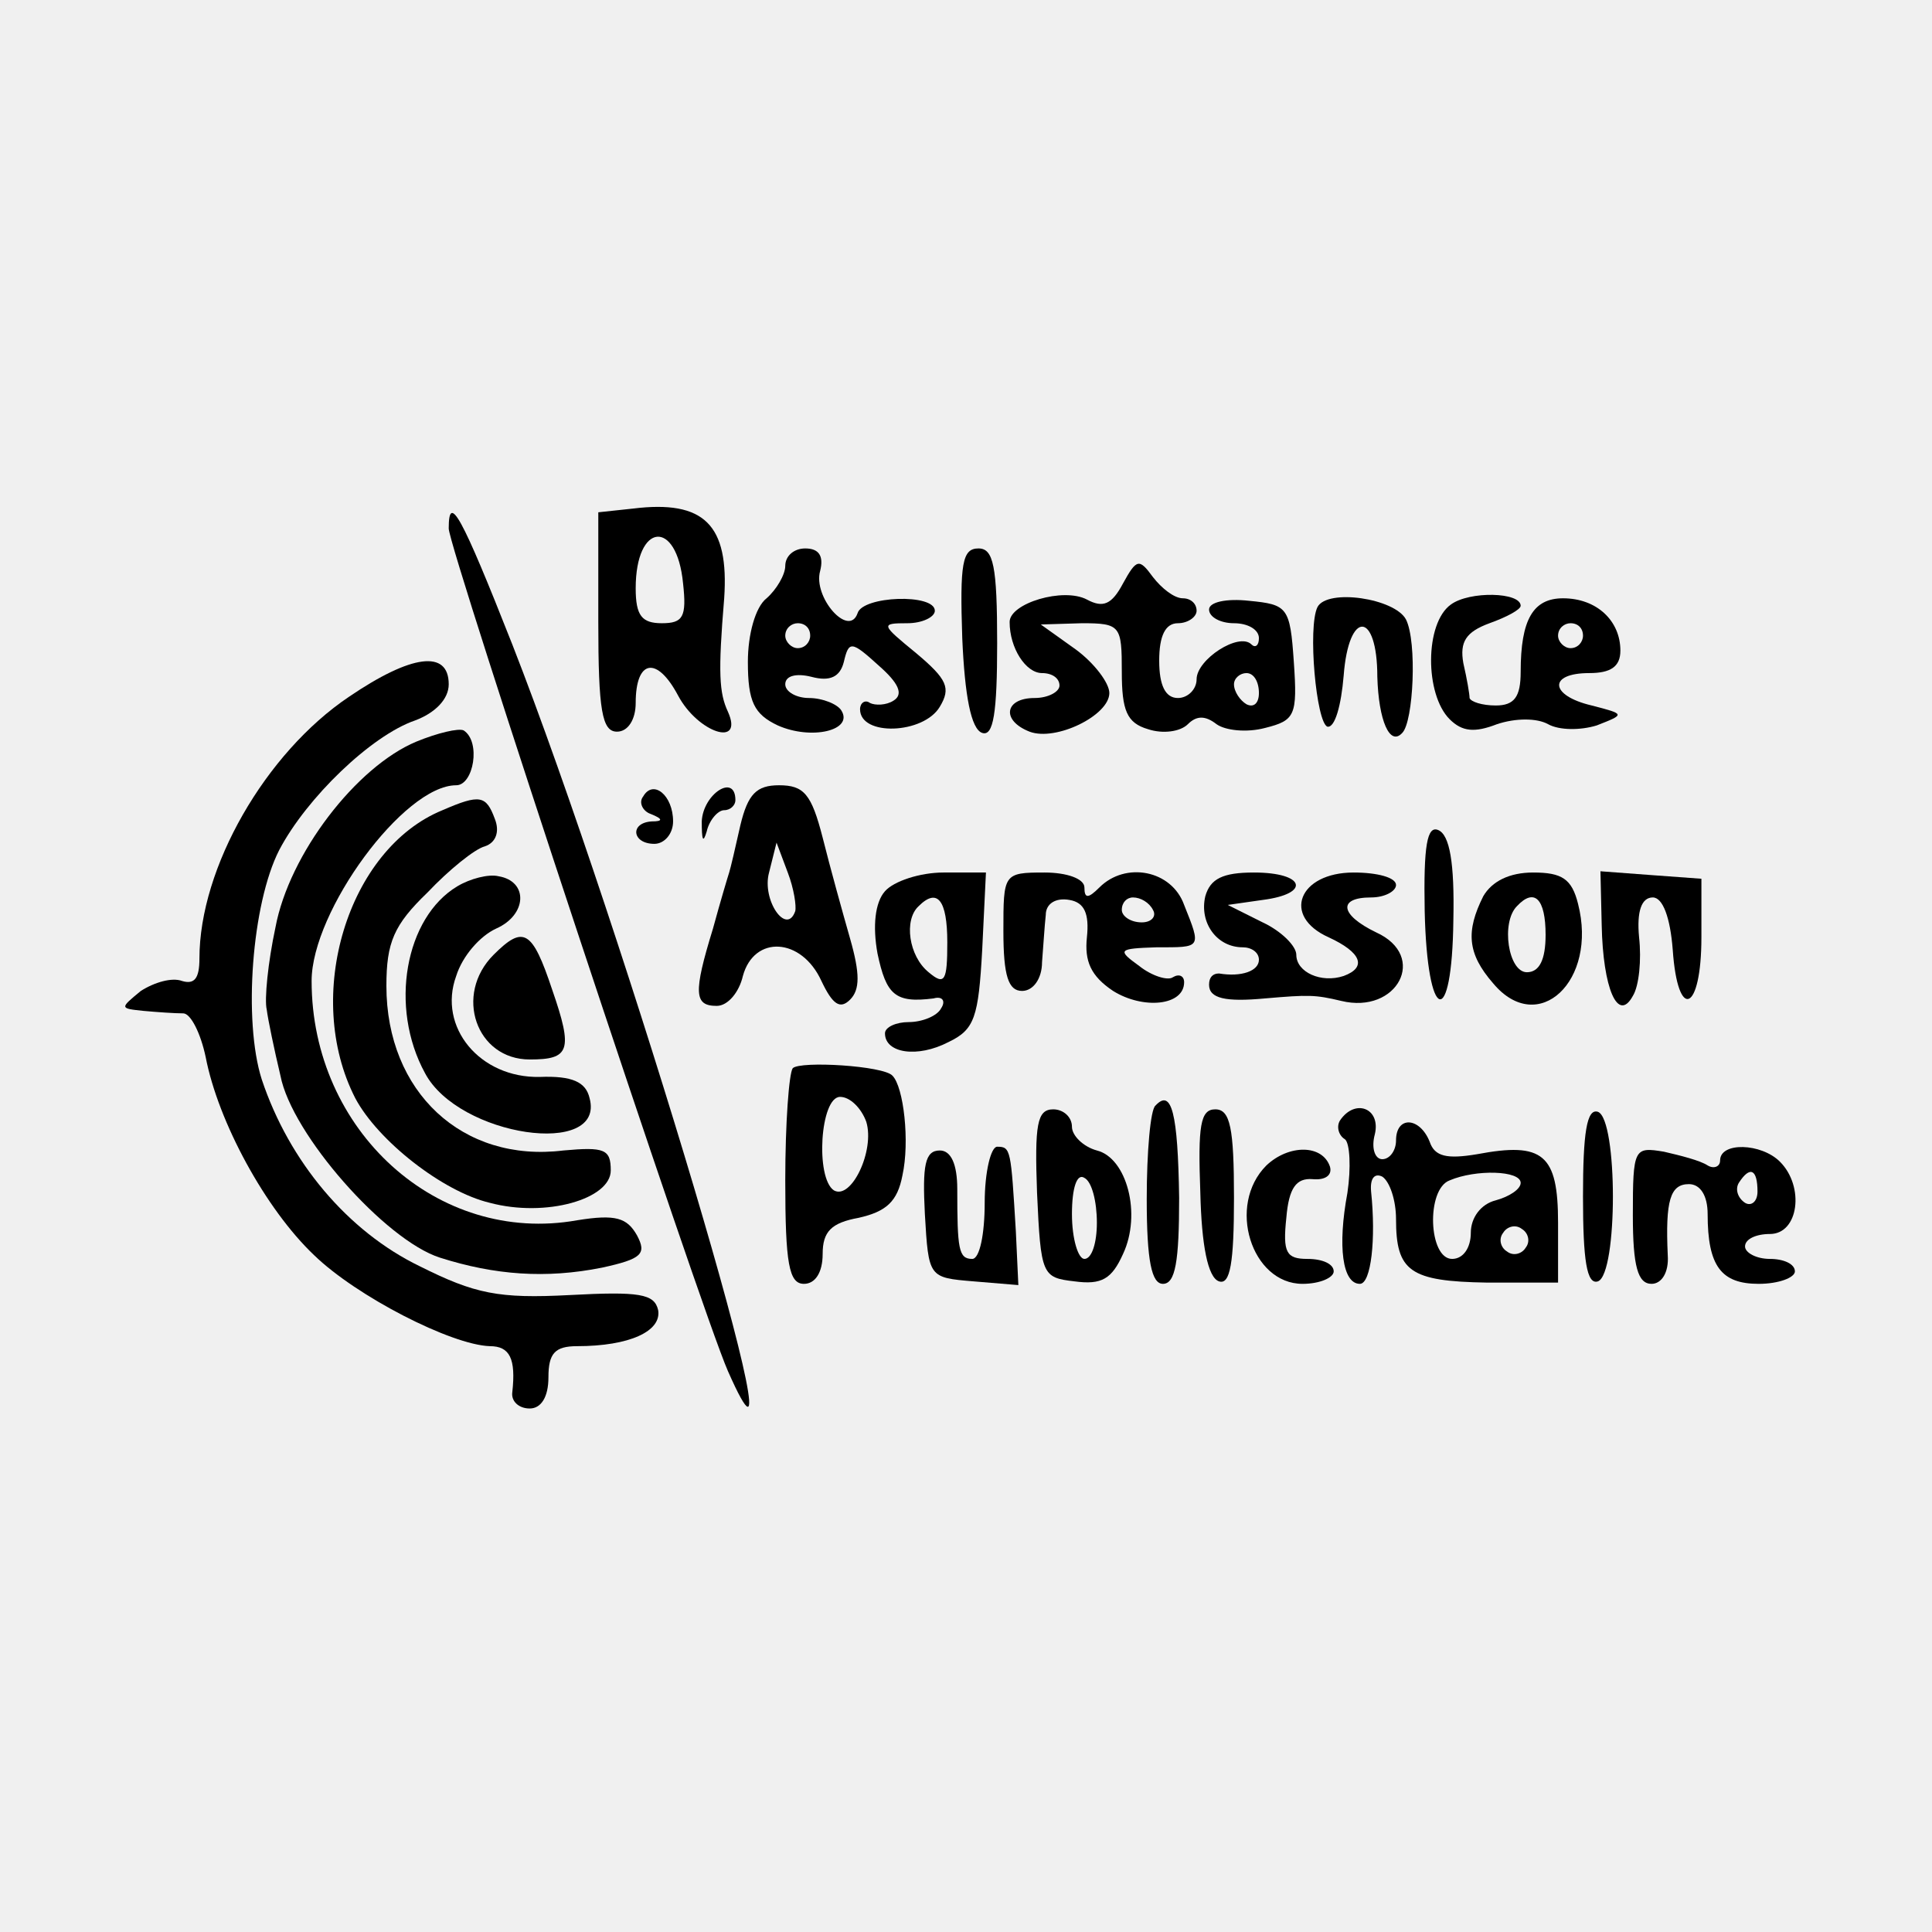
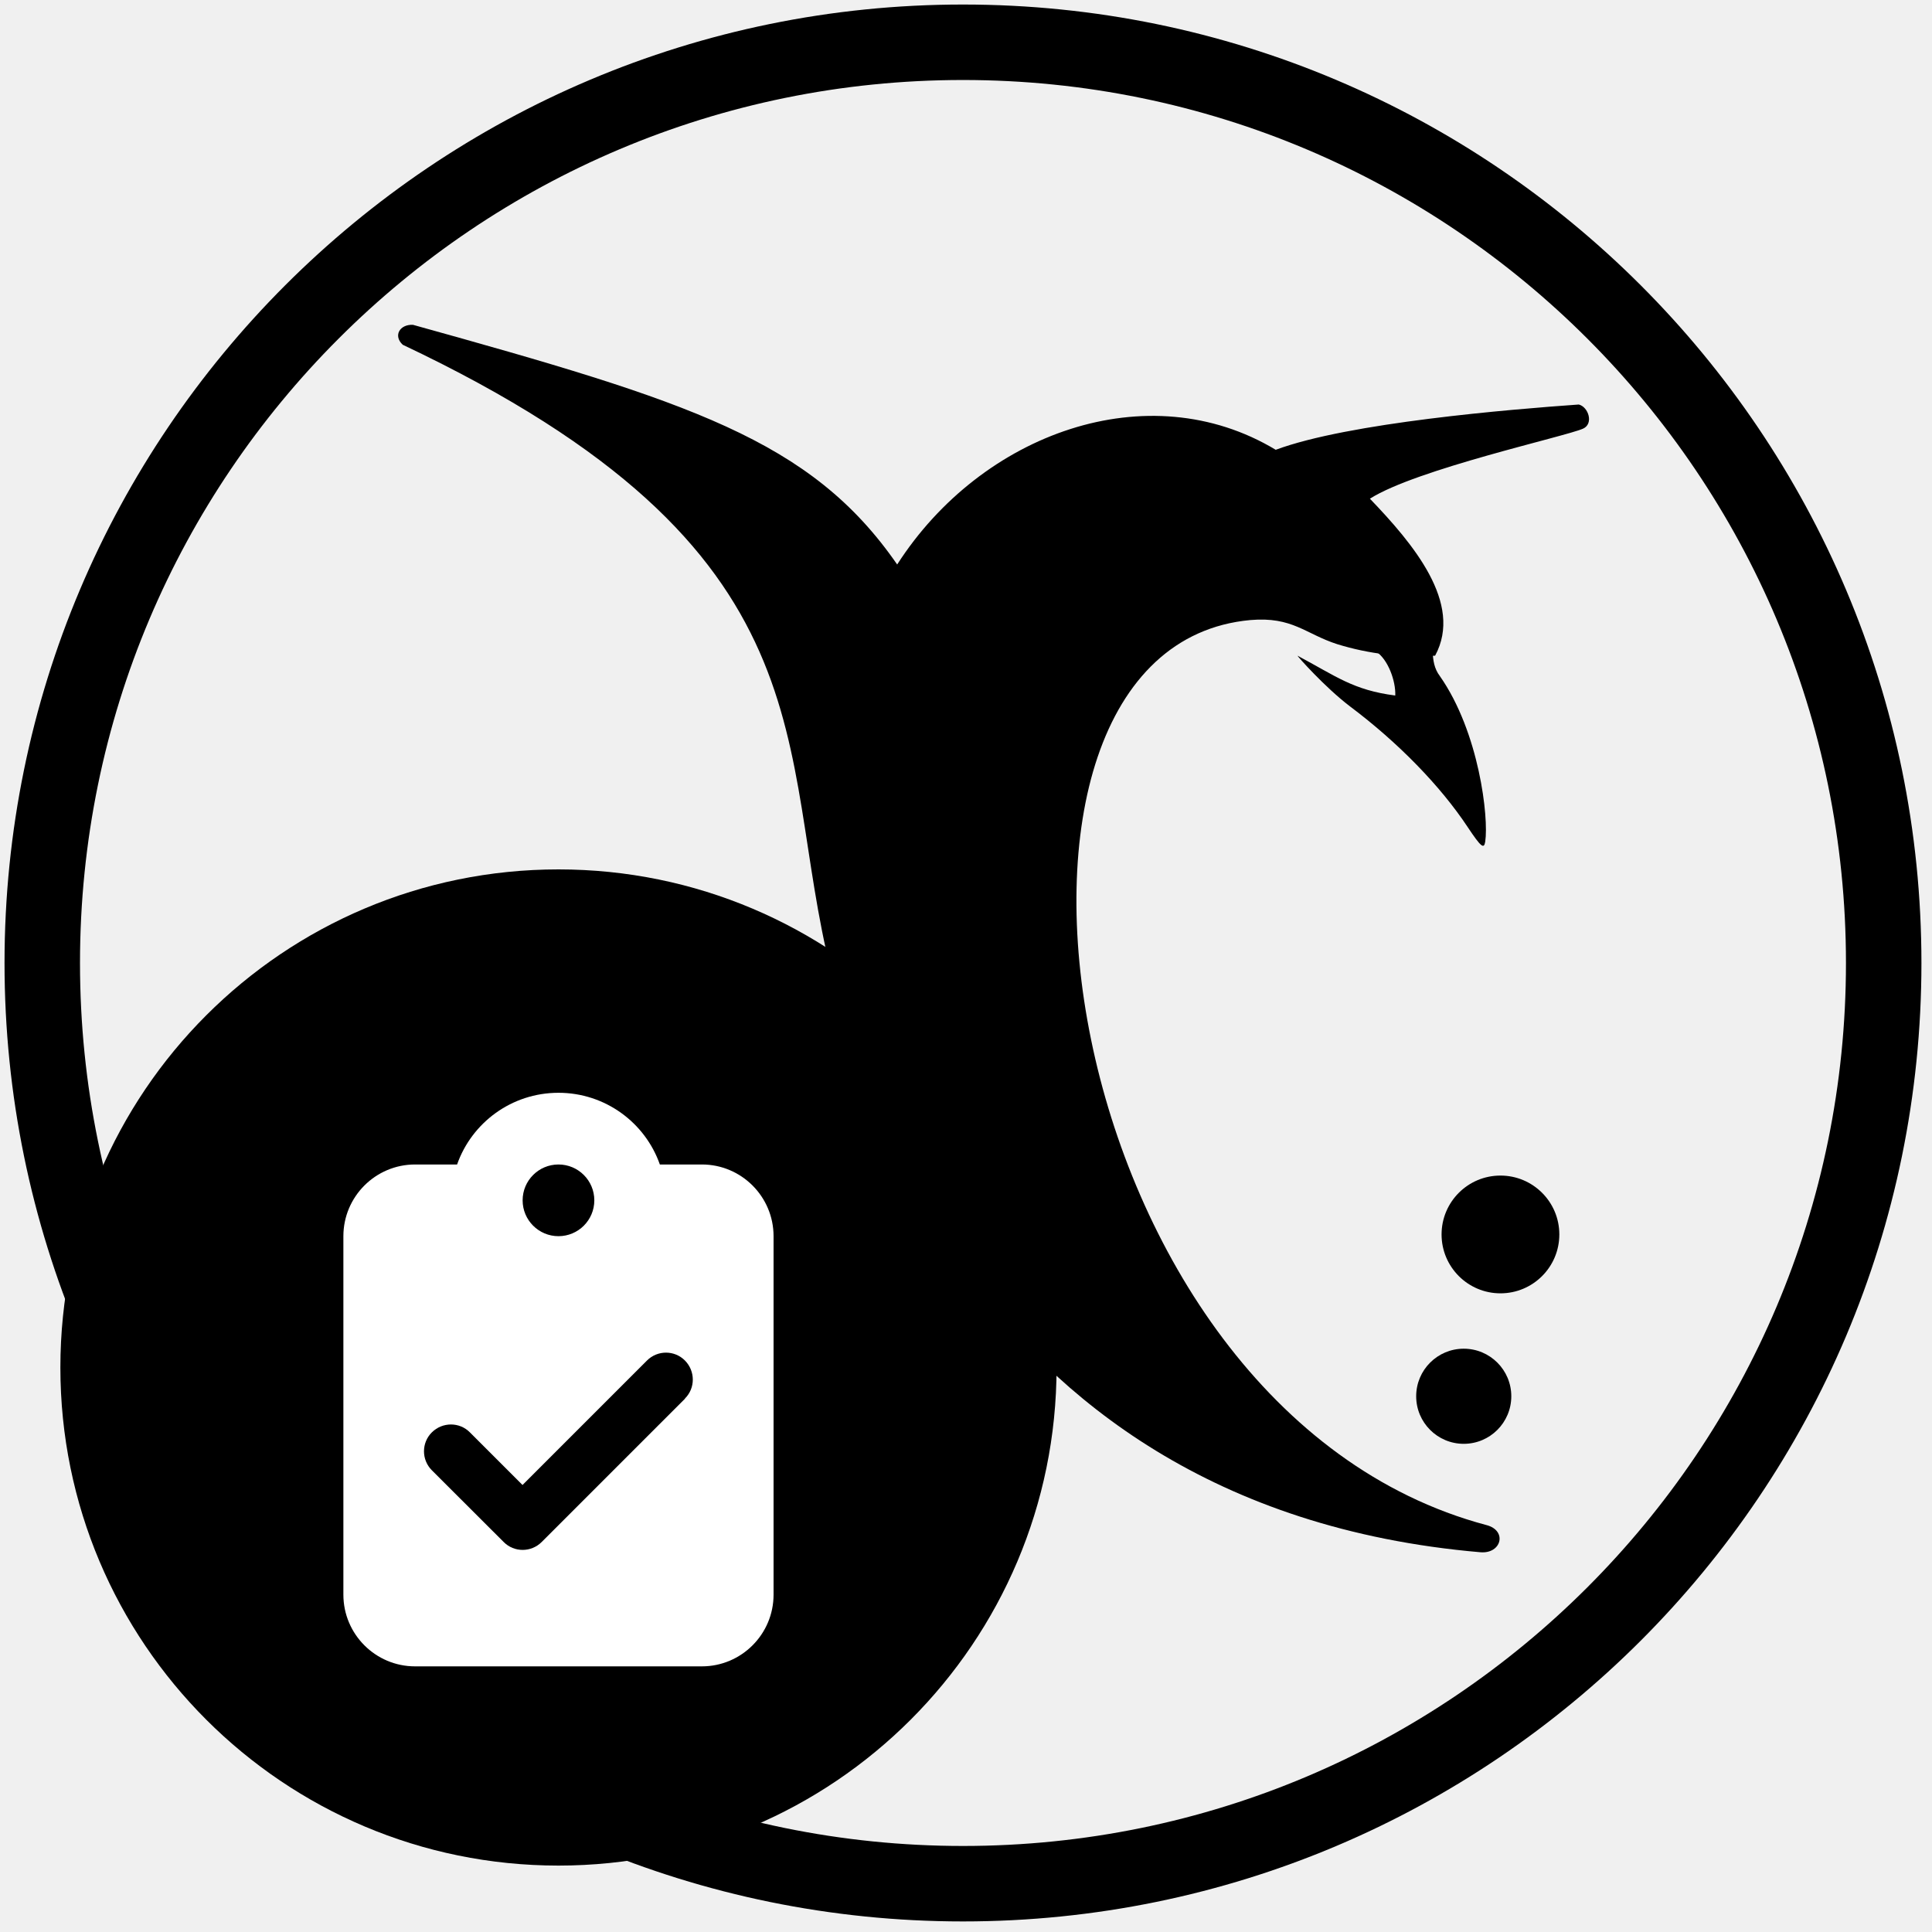
- <svg xmlns="http://www.w3.org/2000/svg" version="1.0" width="155pt" height="155pt" viewBox="0 0 155 155" preserveAspectRatio="xMidYMid meet">
-   <g transform="translate(0,155) scale(0.1,-0.1)" fill="#000000" stroke="none">
-     <path d="M508 1142 l-28 -3 0 -88 c0 -71 3 -88 15 -88 9 0 15 10 15 23 0 35 17 38 34 6 16 -30 53 -42 40 -13 -7 15 -8 31 -3 91 4 59 -16 79 -73 72z m40 -60 c3 -27 0 -32 -17 -32 -16 0 -21 6 -21 28 0 53 33 56 38 4z" />
-     <path d="M360 1126 c0 -16 202 -626 224 -676 68 -154 -83 353 -173 583 -41 104 -51 122 -51 93z" />
-     <path d="M630 1096 c0 -7 -7 -19 -15 -26 -9 -7 -15 -29 -15 -51 0 -32 5 -42 24 -51 27 -12 61 -4 51 12 -3 5 -15 10 -26 10 -10 0 -19 5 -19 11 0 7 9 9 21 6 15 -4 23 0 26 12 4 17 6 17 28 -3 16 -14 20 -23 12 -28 -6 -4 -15 -4 -19 -2 -4 3 -8 0 -8 -5 0 -22 51 -20 64 2 9 15 6 22 -19 43 -28 23 -29 24 -7 24 12 0 22 5 22 10 0 14 -58 12 -62 -2 -7 -20 -36 13 -30 34 3 12 -1 18 -12 18 -9 0 -16 -6 -16 -14z m20 -56 c0 -5 -4 -10 -10 -10 -5 0 -10 5 -10 10 0 6 5 10 10 10 6 0 10 -4 10 -10z" />
-     <path d="M772 1038 c2 -46 7 -73 16 -76 9 -3 12 16 12 72 0 62 -3 76 -15 76 -13 0 -15 -12 -13 -72z" />
-     <path d="M901 1082 c-9 -17 -16 -20 -29 -13 -19 10 -62 -3 -62 -18 0 -21 13 -41 26 -41 8 0 14 -4 14 -10 0 -5 -9 -10 -20 -10 -24 0 -27 -18 -4 -27 21 -8 64 13 64 31 0 8 -12 24 -27 35 l-28 20 33 1 c31 0 32 -2 32 -39 0 -31 4 -41 21 -46 12 -4 26 -2 32 4 7 7 14 7 23 0 7 -5 24 -7 39 -3 24 6 26 10 23 53 -3 44 -5 46 -36 49 -18 2 -32 -1 -32 -7 0 -6 9 -11 20 -11 11 0 20 -5 20 -12 0 -6 -3 -8 -6 -5 -10 10 -44 -12 -44 -28 0 -8 -7 -15 -15 -15 -10 0 -15 10 -15 30 0 20 5 30 15 30 8 0 15 5 15 10 0 6 -5 10 -11 10 -7 0 -17 8 -24 17 -11 15 -13 15 -24 -5z m109 -88 c0 -8 -4 -12 -10 -9 -5 3 -10 10 -10 16 0 5 5 9 10 9 6 0 10 -7 10 -16z" />
-     <path d="M1164 1065 c-21 -15 -21 -72 -1 -92 10 -10 20 -11 38 -4 15 5 32 5 41 0 9 -5 26 -5 39 -1 23 9 23 9 -4 16 -34 8 -35 26 -2 26 17 0 25 5 25 18 0 24 -19 42 -46 42 -24 0 -34 -17 -34 -59 0 -20 -5 -27 -20 -27 -11 0 -20 3 -21 6 0 3 -2 15 -5 28 -3 17 2 25 21 32 14 5 25 11 25 14 0 11 -41 12 -56 1z m106 -25 c0 -5 -4 -10 -10 -10 -5 0 -10 5 -10 10 0 6 5 10 10 10 6 0 10 -4 10 -10z" />
-     <path d="M1057 1063 c-8 -16 -1 -93 8 -96 6 -1 11 17 13 41 4 53 27 52 27 -1 1 -35 10 -56 20 -45 9 9 12 73 3 91 -9 17 -63 25 -71 10z" />
-     <path d="M280 991 c-67 -45 -120 -137 -120 -210 0 -16 -4 -21 -14 -18 -8 3 -22 -1 -33 -8 -17 -14 -17 -14 2 -16 11 -1 25 -2 32 -2 6 0 14 -16 18 -35 10 -52 48 -122 87 -159 34 -33 110 -72 141 -73 16 0 21 -10 18 -37 -1 -7 5 -13 14 -13 9 0 15 9 15 25 0 19 5 25 23 25 42 0 68 12 65 29 -3 13 -15 15 -71 12 -57 -3 -76 1 -120 23 -58 28 -105 84 -127 150 -15 47 -8 141 14 184 22 42 74 92 109 104 16 6 27 17 27 29 0 28 -30 24 -80 -10z" />
-     <path d="M334 955 c-48 -20 -102 -90 -113 -149 -6 -28 -9 -58 -7 -66 1 -8 6 -32 11 -53 9 -47 84 -132 128 -146 44 -14 85 -17 130 -8 32 7 36 11 28 26 -8 14 -17 17 -48 12 -112 -20 -213 72 -213 192 0 56 74 157 116 157 14 0 20 35 6 44 -4 2 -21 -2 -38 -9z" />
-     <path d="M516 911 c-4 -5 0 -12 6 -14 10 -4 10 -6 1 -6 -18 -1 -16 -18 2 -18 8 0 15 8 15 18 0 21 -16 34 -24 20z" />
-     <path d="M563 891 c0 -15 1 -18 4 -8 2 9 9 17 14 17 5 0 9 4 9 8 0 22 -26 5 -27 -17z" />
-     <path d="M594 888 c-4 -18 -8 -35 -9 -38 -1 -3 -7 -23 -13 -45 -16 -52 -15 -62 3 -62 9 0 18 11 21 24 9 33 47 31 63 -4 9 -19 15 -23 23 -15 8 8 8 21 0 49 -6 21 -16 57 -22 81 -9 35 -15 42 -35 42 -18 0 -25 -7 -31 -32z m44 -69 c-7 -20 -27 9 -21 31 l6 24 9 -24 c5 -13 7 -27 6 -31z" />
-     <path d="M355 900 c-76 -31 -112 -149 -70 -231 18 -34 70 -75 108 -84 45 -12 97 3 97 26 0 17 -5 19 -38 16 -81 -10 -142 47 -142 132 0 35 6 49 33 75 17 18 38 35 46 37 9 3 12 12 8 22 -7 19 -12 20 -42 7z" />
-     <path d="M1143 819 c2 -90 22 -96 23 -7 1 46 -3 68 -12 72 -9 4 -12 -12 -11 -65z" />
-     <path d="M367 839 c-42 -25 -55 -97 -26 -150 27 -51 145 -68 132 -20 -3 13 -14 18 -40 17 -48 -1 -82 40 -67 81 5 16 19 32 32 38 25 11 26 38 2 42 -8 2 -23 -2 -33 -8z" />
-     <path d="M710 835 c-8 -9 -10 -28 -6 -50 7 -33 14 -40 45 -36 7 2 10 -2 6 -8 -3 -6 -15 -11 -26 -11 -10 0 -19 -4 -19 -9 0 -16 26 -20 51 -7 21 10 24 20 27 74 l3 62 -34 0 c-19 0 -40 -7 -47 -15z m50 -41 c0 -31 -2 -35 -15 -24 -16 13 -20 42 -8 53 15 15 23 5 23 -29z" />
-     <path d="M805 803 c0 -36 4 -48 15 -48 9 0 16 10 16 23 1 12 2 29 3 38 0 9 8 14 19 12 12 -2 16 -11 14 -30 -2 -19 3 -31 21 -43 24 -15 57 -12 57 7 0 5 -4 7 -9 4 -4 -3 -17 1 -27 9 -18 13 -17 14 14 15 36 0 36 -1 22 34 -10 28 -47 35 -68 14 -9 -9 -12 -9 -12 0 0 7 -14 12 -32 12 -33 0 -33 -1 -33 -47z m120 17 c3 -5 -1 -10 -9 -10 -9 0 -16 5 -16 10 0 6 4 10 9 10 6 0 13 -4 16 -10z" />
-     <path d="M967 831 c-5 -21 9 -41 30 -41 7 0 13 -4 13 -10 0 -9 -14 -14 -32 -11 -5 0 -8 -3 -8 -9 0 -11 13 -14 45 -11 35 3 40 3 61 -2 45 -11 70 36 28 55 -29 14 -31 28 -4 28 11 0 20 5 20 10 0 6 -15 10 -34 10 -44 0 -58 -35 -20 -52 26 -12 31 -24 12 -31 -18 -6 -38 3 -38 17 0 7 -12 19 -27 26 l-28 14 28 4 c39 5 34 22 -7 22 -25 0 -35 -5 -39 -19z" />
-     <path d="M1190 831 c-14 -28 -13 -46 8 -70 36 -43 84 2 68 64 -5 20 -13 25 -36 25 -19 0 -33 -7 -40 -19z m50 -31 c0 -20 -5 -30 -15 -30 -15 0 -21 40 -8 53 14 15 23 6 23 -23z" />
-     <path d="M1285 808 c1 -51 13 -79 25 -57 5 8 7 29 5 47 -2 21 2 32 11 32 8 0 14 -16 16 -42 4 -58 23 -50 23 10 l0 47 -41 3 -40 3 1 -43z" />
-     <path d="M396 784 c-32 -32 -14 -84 29 -84 32 0 35 7 18 56 -16 48 -23 52 -47 28z" />
-     <path d="M636 693 c-3 -4 -6 -44 -6 -90 0 -67 3 -83 15 -83 9 0 15 9 15 24 0 18 7 25 29 29 22 5 31 13 35 34 6 27 1 71 -8 80 -7 8 -74 12 -80 6z m59 -43 c7 -23 -12 -63 -26 -55 -15 10 -11 75 5 75 8 0 17 -9 21 -20z" />
-     <path d="M927 663 c-4 -3 -7 -37 -7 -75 0 -50 4 -68 13 -68 10 0 13 18 13 69 -1 68 -6 88 -19 74z" />
-     <path d="M832 593 c3 -66 4 -68 30 -71 22 -3 30 2 39 22 15 32 3 77 -21 83 -11 3 -20 12 -20 19 0 8 -7 14 -15 14 -13 0 -15 -12 -13 -67z m48 -24 c0 -16 -4 -29 -10 -29 -5 0 -10 16 -10 36 0 21 4 33 10 29 6 -3 10 -19 10 -36z" />
-     <path d="M963 593 c1 -42 6 -68 15 -71 9 -3 12 15 12 67 0 56 -3 71 -15 71 -12 0 -14 -13 -12 -67z" />
-     <path d="M1075 651 c-3 -5 -1 -12 4 -15 4 -3 5 -23 2 -43 -8 -43 -4 -73 10 -73 9 0 13 36 9 74 -1 11 3 15 9 12 6 -4 11 -19 11 -34 0 -42 11 -50 73 -51 l57 0 0 48 c0 55 -12 65 -65 55 -24 -4 -34 -2 -38 10 -8 20 -27 21 -27 1 0 -8 -5 -15 -11 -15 -6 0 -9 9 -6 20 5 21 -16 29 -28 11z m145 -50 c0 -5 -9 -11 -20 -14 -12 -3 -20 -14 -20 -26 0 -12 -6 -21 -15 -21 -19 0 -21 56 -2 63 21 9 57 8 57 -2z m4 -52 c-3 -5 -10 -7 -15 -3 -5 3 -7 10 -3 15 3 5 10 7 15 3 5 -3 7 -10 3 -15z" />
-     <path d="M1270 590 c0 -51 3 -71 12 -68 16 6 16 130 0 136 -9 3 -12 -17 -12 -68z" />
-     <path d="M742 576 c3 -51 3 -51 39 -54 l36 -3 -2 43 c-4 66 -4 68 -15 68 -5 0 -10 -20 -10 -45 0 -25 -4 -45 -10 -45 -11 0 -12 8 -12 56 0 20 -5 31 -14 31 -12 0 -14 -12 -12 -51z" />
-     <path d="M1016 615 c-32 -32 -12 -95 29 -95 14 0 25 5 25 10 0 6 -9 10 -21 10 -17 0 -20 5 -17 33 2 24 8 32 21 31 10 -1 16 3 14 10 -6 18 -33 18 -51 1z" />
-     <path d="M1310 575 c0 -41 4 -55 15 -55 8 0 14 9 13 23 -2 44 2 57 17 57 9 0 15 -9 15 -24 0 -42 11 -56 41 -56 16 0 29 5 29 10 0 6 -9 10 -20 10 -11 0 -20 5 -20 10 0 6 9 10 20 10 23 0 28 38 8 58 -15 15 -48 16 -48 1 0 -5 -5 -7 -10 -4 -6 4 -22 8 -35 11 -24 4 -25 3 -25 -51z m100 19 c0 -8 -5 -12 -10 -9 -6 4 -8 11 -5 16 9 14 15 11 15 -7z" />
+ <svg xmlns="http://www.w3.org/2000/svg" viewBox="0 0 32 32">
+   <circle cx="15.95" cy="15.95" r="15.25" fill="none" stroke="#000" stroke-width="1.25" />
+   <g fill="#000" transform="matrix(.03751 0 0 .03751 5.5 4.96)">
+     <circle cx="515.92" cy="412.86" r="26" />
+     <circle cx="499.71" cy="484.31" r="21" />
  </g>
+   <path fill="#000" d="M23.73 10.83c-.23.06-.94-.04-.94-.04.2.13.33.49.32.73-.7-.09-.98-.32-1.62-.66 0 .01.45.52.87.84.8.6 1.5 1.32 1.95 2 .22.33.27.37.29.24.06-.4-.1-1.81-.75-2.74-.1-.13-.11-.27-.12-.37z" />
+   <path d="M6.84 5.38c-.22-.01-.33.18-.17.33 7.23 3.42 6.16 6.67 7.1 10.4.24 1 1.92 8.84 10.75 9.6.35.03.45-.36.1-.45-7.21-1.92-8.95-14.53-3.91-14.99.7-.06.91.23 1.44.4a4.5 4.5 0 0 0 1.62.19c.47-.87-.37-1.86-1.08-2.6.77-.49 3.24-1.03 3.53-1.16.18-.08.09-.36-.07-.4-1.13.08-3.81.3-5.02.75-2.11-1.27-4.87-.28-6.27 1.9-1.43-2.07-3.45-2.7-8.02-3.97Z" />
+   <circle cx="9.25" cy="22.65" r="8.25" fill="#000" />
+   <path fill="#fff" transform="translate(5.6875 18.1) scale(.018555)" d="M192 0c-41.8 0-77.4 26.7-90.5 64H64C28.7 64 0 92.7 0 128V448c0 35.3 28.7 64 64 64H320c35.3 0 64-28.7 64-64V128c0-35.3-28.7-64-64-64H282.5C269.4 26.7 233.8 0 192 0zm0 64a32 32 0 1 1 0 64 32 32 0 1 1 0-64zM305 273L177 401c-9.4 9.4-24.6 9.4-33.9 0L79 337c-9.4-9.4-9.4-24.6 0-33.9s24.6-9.4 33.9 0l47 47L271 239c9.4-9.4 24.6-9.4 33.9 0s9.4 24.6 0 33.9z" />
</svg>
